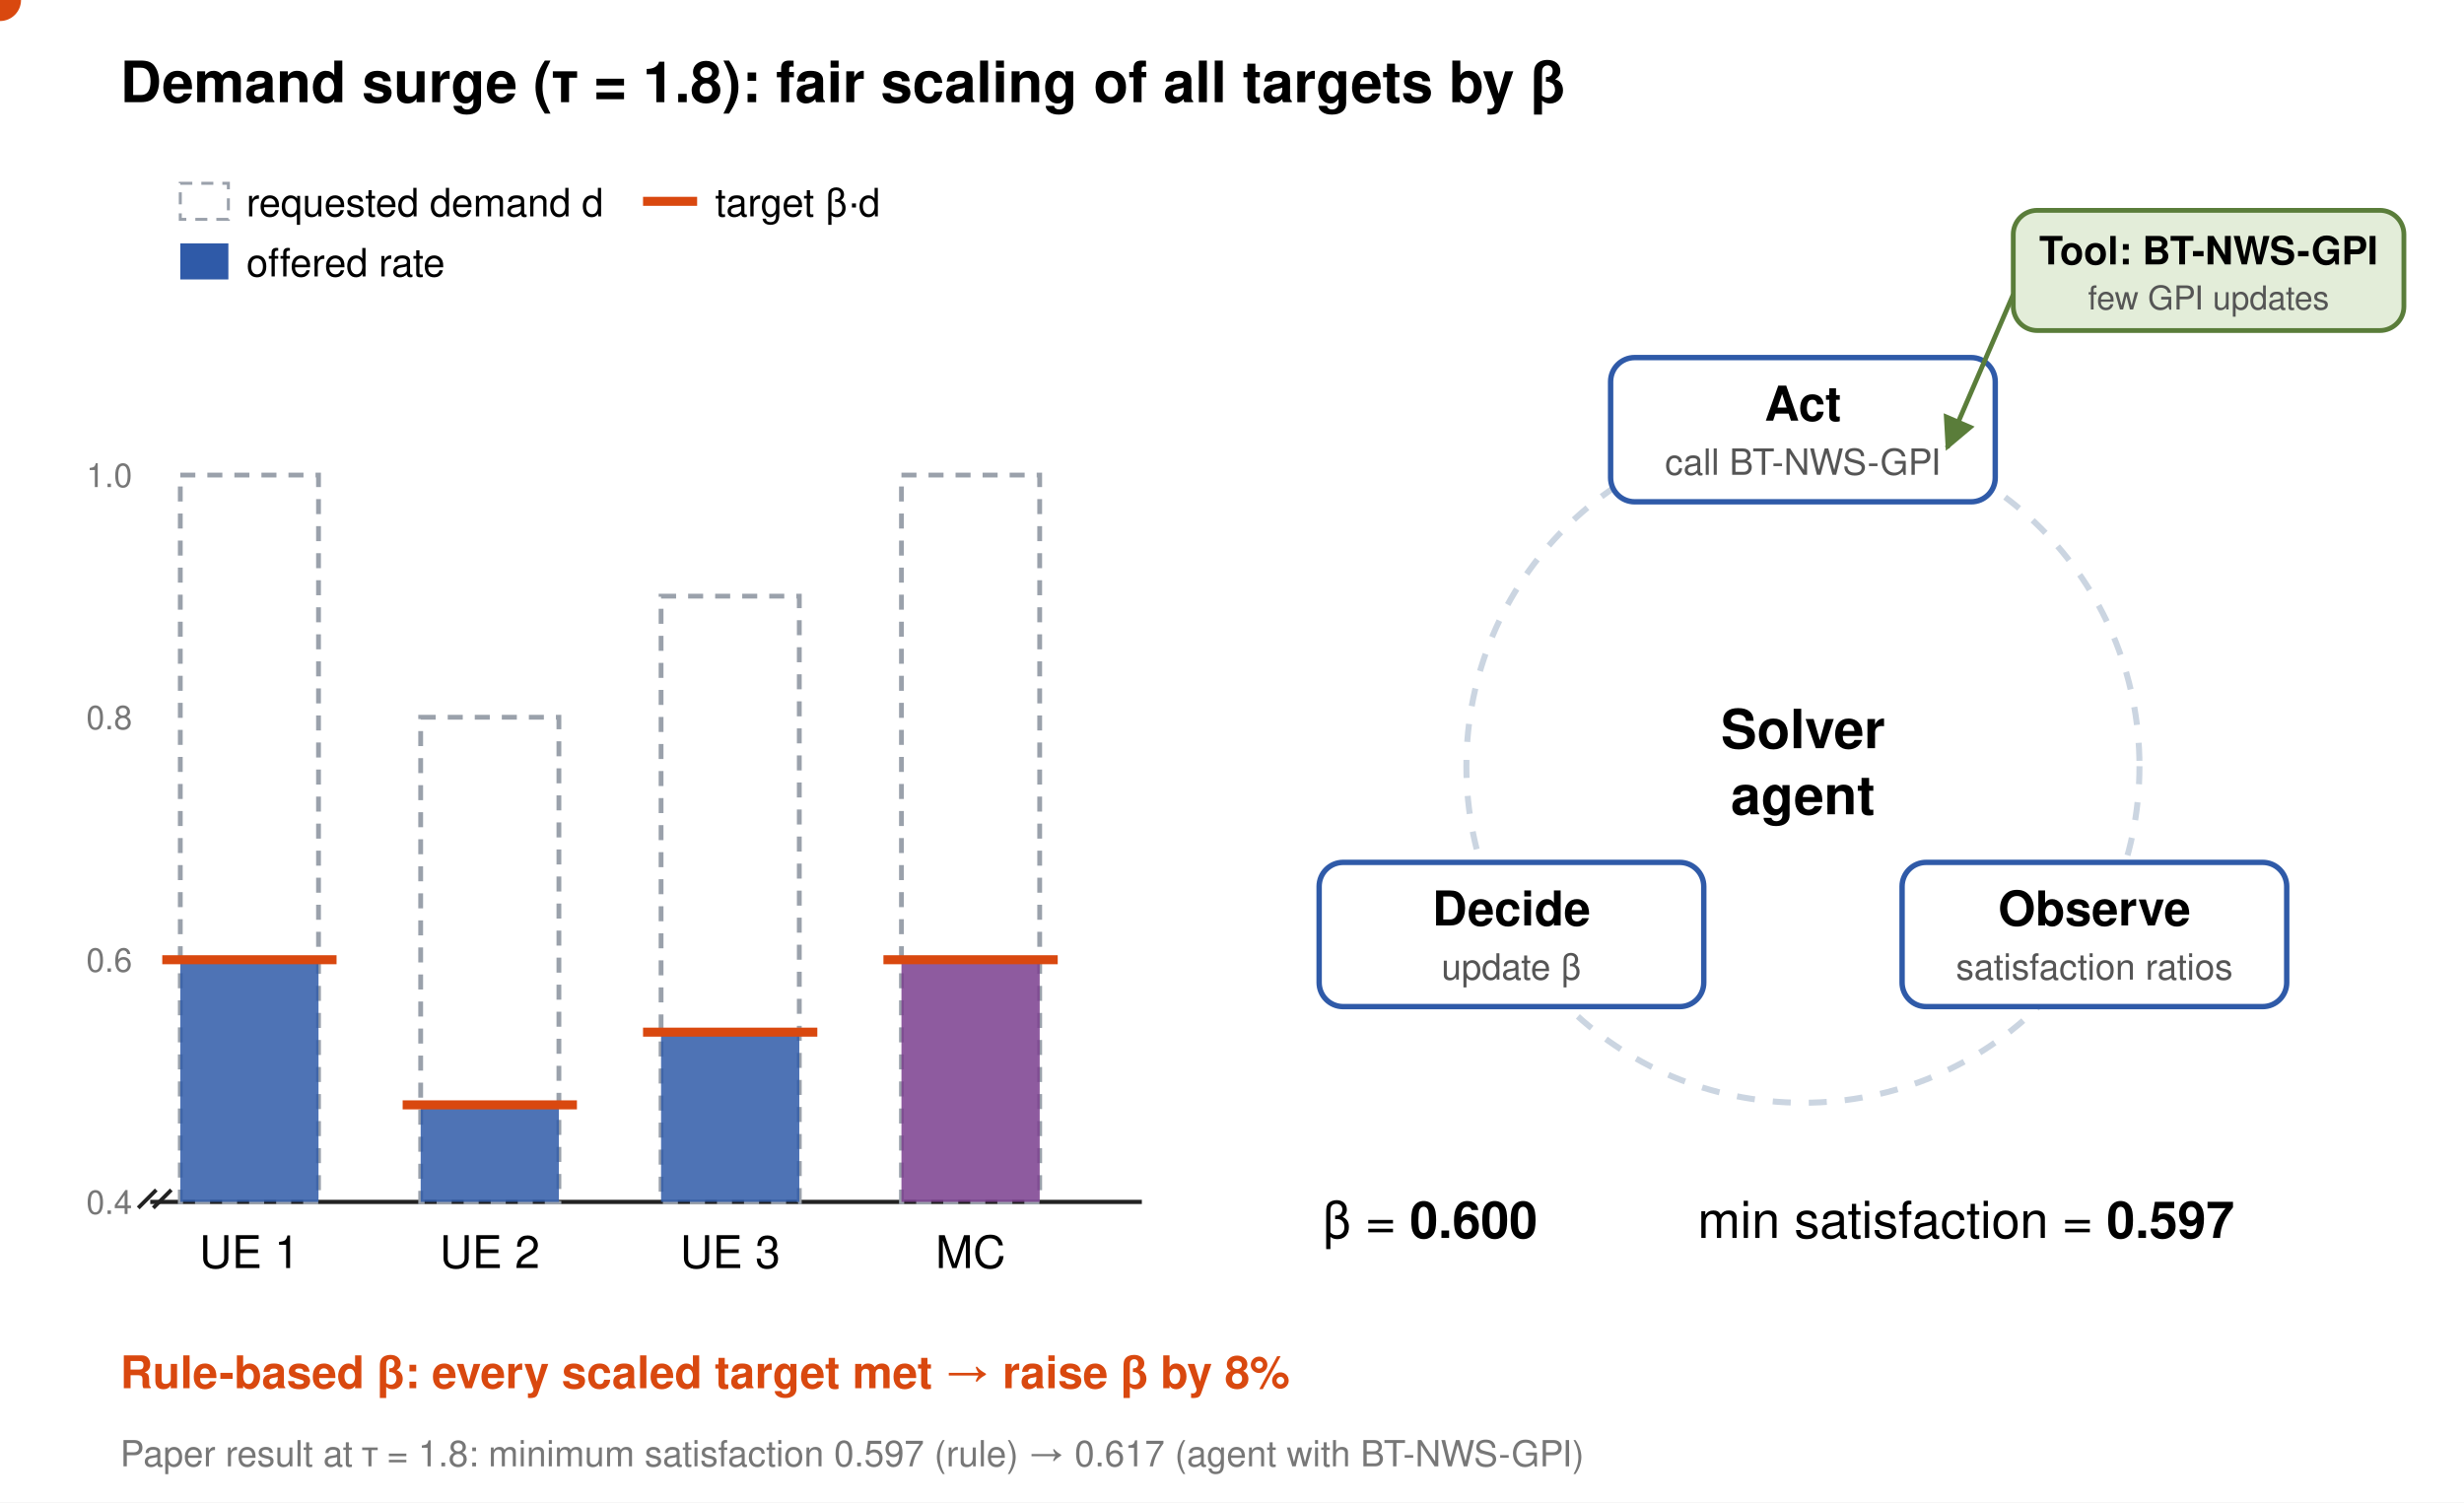
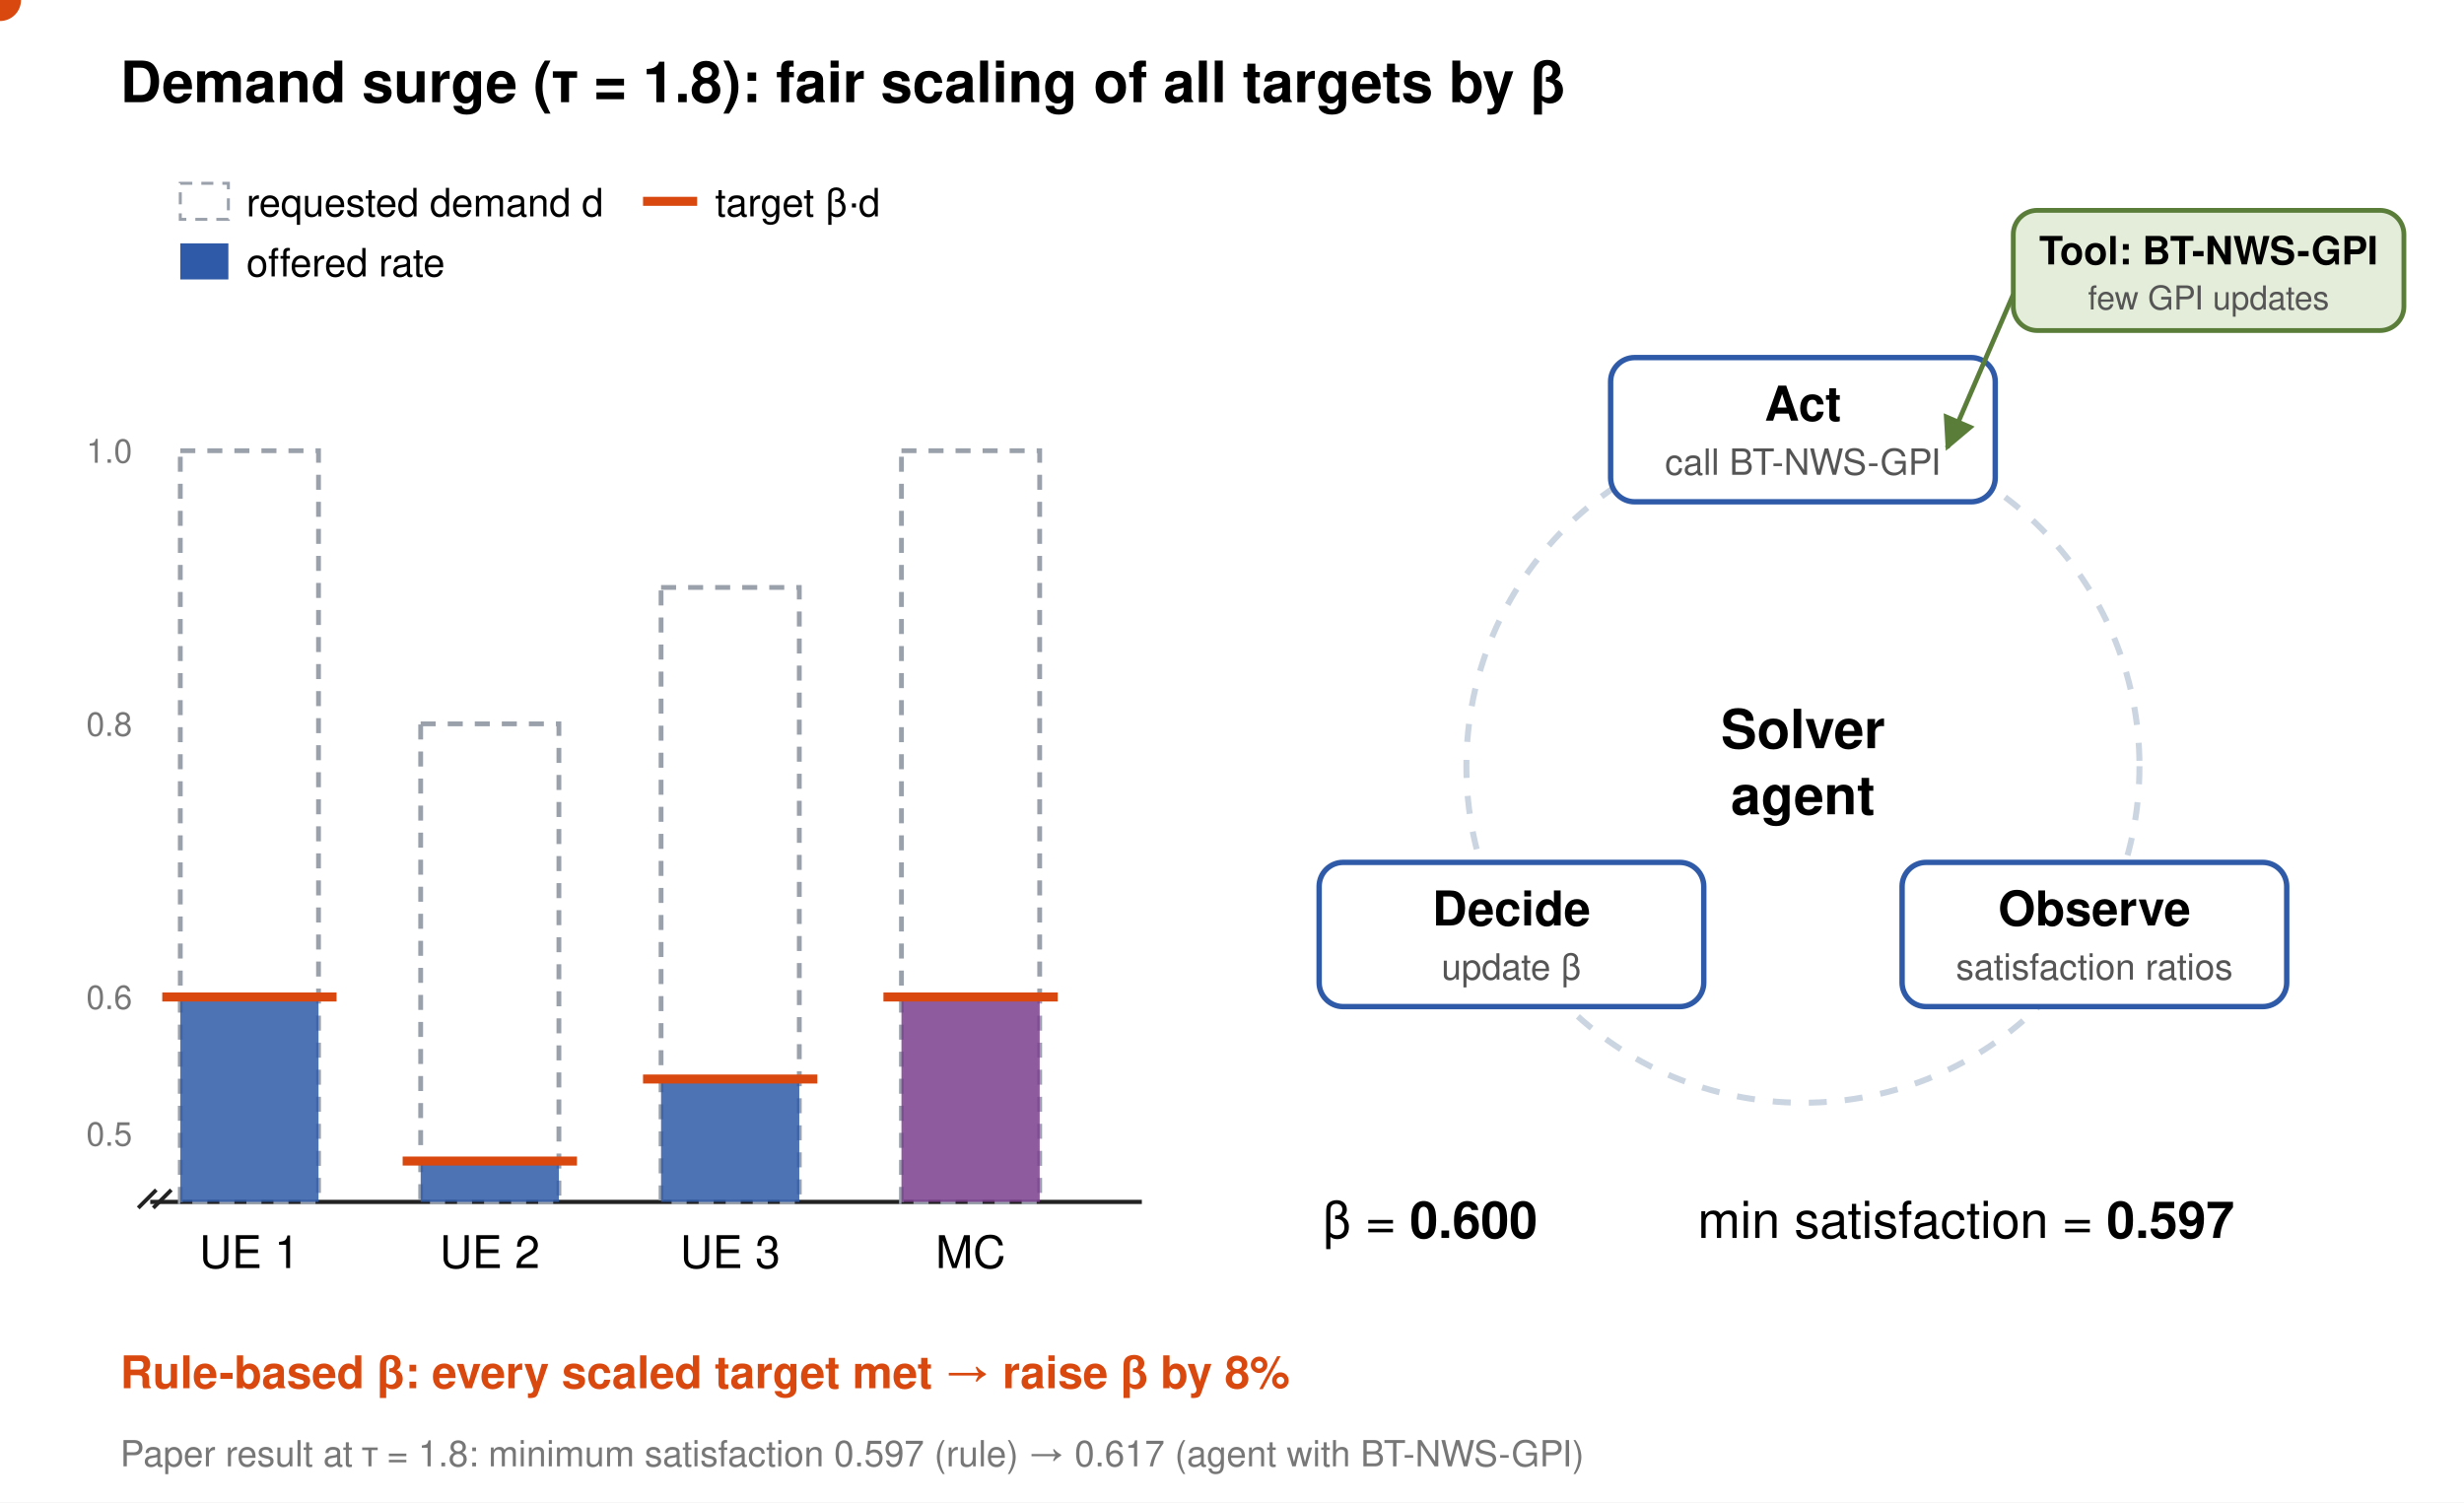
<svg xmlns="http://www.w3.org/2000/svg" viewBox="0 0 820 500" font-family="Helvetica, Arial, sans-serif">
  <defs>
    <marker id="ar" viewBox="0 0 10 10" refX="9" refY="5" markerWidth="7" markerHeight="7" orient="auto">
      <path d="M0 0L10 5L0 10z" fill="#5a7d3a" />
    </marker>
  </defs>
  <rect width="820" height="500" fill="#fff" />
  <text x="40" y="34" font-size="19" font-weight="bold">Demand surge (τ = 1.8): fair scaling of all targets by β</text>
  <line x1="50" y1="400" x2="380" y2="400" stroke="#222" stroke-width="1.4" />
-   <rect x="60" y="158.1" width="46" height="241.9" fill="none" stroke="#9aa1ab" stroke-width="1.6" stroke-dasharray="5 4" />
-   <rect x="60" y="319.4" width="46" height="80.6" fill="#2f5aa8" opacity=".85">
-     <animate attributeName="height" dur="12.0s" repeatCount="indefinite" keyTimes="0;0.25;0.279;0.5;0.529;0.75;0.779;1" values="80.65;80.65;96.77;96.77;89.52;89.52;89.52;89.52" />
-     <animate attributeName="y" dur="12.0s" repeatCount="indefinite" keyTimes="0;0.25;0.279;0.5;0.529;0.75;0.779;1" values="319.35;319.35;303.23;303.23;310.48;310.48;310.48;310.48" />
+   <rect x="60" y="150.0" width="46" height="250.0" fill="none" stroke="#9aa1ab" stroke-width="1.6" stroke-dasharray="5 4" />
+   <rect x="60" y="331.8" width="46" height="68.2" fill="#2f5aa8" opacity=".85">
+     <animate attributeName="height" dur="12.0s" repeatCount="indefinite" keyTimes="0;0.25;0.279;0.5;0.529;0.75;0.779;1" values="68.18;68.18;86.36;86.36;78.18;78.18;78.18;78.18" />
+     <animate attributeName="y" dur="12.0s" repeatCount="indefinite" keyTimes="0;0.25;0.279;0.5;0.529;0.75;0.779;1" values="331.82;331.82;313.64;313.64;321.82;321.82;321.82;321.82" />
  </rect>
-   <line x1="54" x2="112" y1="319.4" y2="319.4" stroke="#d9480f" stroke-width="1.5" stroke-dasharray="4 3" opacity="0">
+   <line x1="54" x2="112" y1="331.8" y2="331.8" stroke="#d9480f" stroke-width="1.5" stroke-dasharray="4 3" opacity="0">
    <animate attributeName="opacity" dur="12.0s" repeatCount="indefinite" calcMode="discrete" keyTimes="0;0.25;0.499;1" values="0;1;0;0" />
  </line>
-   <line x1="54" x2="112" y1="300.0" y2="300.0" stroke="#d9480f" stroke-width="1.5" stroke-dasharray="4 3" opacity="0">
+   <line x1="54" x2="112" y1="310.0" y2="310.0" stroke="#d9480f" stroke-width="1.5" stroke-dasharray="4 3" opacity="0">
    <animate attributeName="opacity" dur="12.0s" repeatCount="indefinite" calcMode="discrete" keyTimes="0;0.5;0.75;1" values="0;1;0;0" />
  </line>
-   <line x1="54" x2="112" y1="319.4" y2="319.4" stroke="#d9480f" stroke-width="3">
-     <animate attributeName="y1" dur="12.0s" repeatCount="indefinite" keyTimes="0;0.25;0.333;0.5;0.583;0.75;0.833;1" values="319.35;319.35;300.00;300.00;309.68;309.68;309.68;309.68" calcMode="spline" keySplines="0 0 1 1;.4 0 .2 1;0 0 1 1;.4 0 .2 1;0 0 1 1;.4 0 .2 1;0 0 1 1" />
-     <animate attributeName="y2" dur="12.0s" repeatCount="indefinite" keyTimes="0;0.25;0.333;0.5;0.583;0.75;0.833;1" values="319.35;319.35;300.00;300.00;309.68;309.68;309.68;309.68" calcMode="spline" keySplines="0 0 1 1;.4 0 .2 1;0 0 1 1;.4 0 .2 1;0 0 1 1;.4 0 .2 1;0 0 1 1" />
+   <line x1="54" x2="112" y1="331.8" y2="331.8" stroke="#d9480f" stroke-width="3">
+     <animate attributeName="y1" dur="12.0s" repeatCount="indefinite" keyTimes="0;0.25;0.333;0.5;0.583;0.75;0.833;1" values="331.82;331.82;310.00;310.00;320.91;320.91;320.91;320.91" calcMode="spline" keySplines="0 0 1 1;.4 0 .2 1;0 0 1 1;.4 0 .2 1;0 0 1 1;.4 0 .2 1;0 0 1 1" />
+     <animate attributeName="y2" dur="12.0s" repeatCount="indefinite" keyTimes="0;0.25;0.333;0.5;0.583;0.75;0.833;1" values="331.82;331.82;310.00;310.00;320.91;320.91;320.91;320.91" calcMode="spline" keySplines="0 0 1 1;.4 0 .2 1;0 0 1 1;.4 0 .2 1;0 0 1 1;.4 0 .2 1;0 0 1 1" />
  </line>
  <text x="83.0" y="422" font-size="15" text-anchor="middle">UE 1</text>
-   <rect x="140" y="238.7" width="46" height="161.3" fill="none" stroke="#9aa1ab" stroke-width="1.6" stroke-dasharray="5 4" />
-   <rect x="140" y="367.7" width="46" height="32.3" fill="#2f5aa8" opacity=".85">
-     <animate attributeName="height" dur="12.0s" repeatCount="indefinite" keyTimes="0;0.25;0.279;0.5;0.529;0.75;0.779;1" values="32.26;32.26;48.39;48.39;40.32;40.32;40.32;40.32" />
-     <animate attributeName="y" dur="12.0s" repeatCount="indefinite" keyTimes="0;0.25;0.279;0.5;0.529;0.75;0.779;1" values="367.74;367.74;351.61;351.61;359.68;359.68;359.68;359.68" />
+   <rect x="140" y="240.9" width="46" height="159.1" fill="none" stroke="#9aa1ab" stroke-width="1.6" stroke-dasharray="5 4" />
+   <rect x="140" y="386.4" width="46" height="13.6" fill="#2f5aa8" opacity=".85">
+     <animate attributeName="height" dur="12.0s" repeatCount="indefinite" keyTimes="0;0.25;0.279;0.5;0.529;0.75;0.779;1" values="13.64;13.64;31.82;31.82;22.73;22.73;22.73;22.73" />
+     <animate attributeName="y" dur="12.0s" repeatCount="indefinite" keyTimes="0;0.25;0.279;0.5;0.529;0.75;0.779;1" values="386.36;386.36;368.18;368.18;377.27;377.27;377.27;377.27" />
  </rect>
-   <line x1="134" x2="192" y1="367.7" y2="367.7" stroke="#d9480f" stroke-width="1.5" stroke-dasharray="4 3" opacity="0">
+   <line x1="134" x2="192" y1="386.4" y2="386.4" stroke="#d9480f" stroke-width="1.5" stroke-dasharray="4 3" opacity="0">
    <animate attributeName="opacity" dur="12.0s" repeatCount="indefinite" calcMode="discrete" keyTimes="0;0.25;0.499;1" values="0;1;0;0" />
  </line>
-   <line x1="134" x2="192" y1="352.3" y2="352.3" stroke="#d9480f" stroke-width="1.5" stroke-dasharray="4 3" opacity="0">
+   <line x1="134" x2="192" y1="368.9" y2="368.9" stroke="#d9480f" stroke-width="1.5" stroke-dasharray="4 3" opacity="0">
    <animate attributeName="opacity" dur="12.0s" repeatCount="indefinite" calcMode="discrete" keyTimes="0;0.5;0.75;1" values="0;1;0;0" />
  </line>
-   <line x1="134" x2="192" y1="367.7" y2="367.7" stroke="#d9480f" stroke-width="3">
-     <animate attributeName="y1" dur="12.0s" repeatCount="indefinite" keyTimes="0;0.25;0.333;0.5;0.583;0.75;0.833;1" values="367.74;367.74;352.26;352.26;360.00;360.00;360.00;360.00" calcMode="spline" keySplines="0 0 1 1;.4 0 .2 1;0 0 1 1;.4 0 .2 1;0 0 1 1;.4 0 .2 1;0 0 1 1" />
-     <animate attributeName="y2" dur="12.0s" repeatCount="indefinite" keyTimes="0;0.25;0.333;0.5;0.583;0.75;0.833;1" values="367.74;367.74;352.26;352.26;360.00;360.00;360.00;360.00" calcMode="spline" keySplines="0 0 1 1;.4 0 .2 1;0 0 1 1;.4 0 .2 1;0 0 1 1;.4 0 .2 1;0 0 1 1" />
+   <line x1="134" x2="192" y1="386.4" y2="386.4" stroke="#d9480f" stroke-width="3">
+     <animate attributeName="y1" dur="12.0s" repeatCount="indefinite" keyTimes="0;0.25;0.333;0.5;0.583;0.75;0.833;1" values="386.36;386.36;368.91;368.91;377.64;377.64;377.64;377.64" calcMode="spline" keySplines="0 0 1 1;.4 0 .2 1;0 0 1 1;.4 0 .2 1;0 0 1 1;.4 0 .2 1;0 0 1 1" />
+     <animate attributeName="y2" dur="12.0s" repeatCount="indefinite" keyTimes="0;0.25;0.333;0.5;0.583;0.75;0.833;1" values="386.36;386.36;368.91;368.91;377.64;377.64;377.64;377.64" calcMode="spline" keySplines="0 0 1 1;.4 0 .2 1;0 0 1 1;.4 0 .2 1;0 0 1 1;.4 0 .2 1;0 0 1 1" />
  </line>
  <text x="163.0" y="422" font-size="15" text-anchor="middle">UE 2</text>
-   <rect x="220" y="198.4" width="46" height="201.6" fill="none" stroke="#9aa1ab" stroke-width="1.6" stroke-dasharray="5 4" />
-   <rect x="220" y="343.5" width="46" height="56.5" fill="#2f5aa8" opacity=".85">
-     <animate attributeName="height" dur="12.0s" repeatCount="indefinite" keyTimes="0;0.25;0.279;0.5;0.529;0.75;0.779;1" values="56.45;56.45;60.48;60.48;63.31;63.31;63.31;63.31" />
-     <animate attributeName="y" dur="12.0s" repeatCount="indefinite" keyTimes="0;0.25;0.279;0.5;0.529;0.75;0.779;1" values="343.55;343.55;339.52;339.52;336.69;336.69;336.69;336.69" />
+   <rect x="220" y="195.5" width="46" height="204.5" fill="none" stroke="#9aa1ab" stroke-width="1.6" stroke-dasharray="5 4" />
+   <rect x="220" y="359.1" width="46" height="40.9" fill="#2f5aa8" opacity=".85">
+     <animate attributeName="height" dur="12.0s" repeatCount="indefinite" keyTimes="0;0.25;0.279;0.5;0.529;0.75;0.779;1" values="40.91;40.91;45.45;45.45;48.64;48.64;48.64;48.64" />
+     <animate attributeName="y" dur="12.0s" repeatCount="indefinite" keyTimes="0;0.25;0.279;0.5;0.529;0.75;0.779;1" values="359.09;359.09;354.55;354.55;351.36;351.36;351.36;351.36" />
  </rect>
-   <line x1="214" x2="272" y1="343.5" y2="343.5" stroke="#d9480f" stroke-width="1.5" stroke-dasharray="4 3" opacity="0">
+   <line x1="214" x2="272" y1="359.1" y2="359.1" stroke="#d9480f" stroke-width="1.5" stroke-dasharray="4 3" opacity="0">
    <animate attributeName="opacity" dur="12.0s" repeatCount="indefinite" calcMode="discrete" keyTimes="0;0.25;0.499;1" values="0;1;0;0" />
  </line>
-   <line x1="214" x2="272" y1="326.1" y2="326.1" stroke="#d9480f" stroke-width="1.5" stroke-dasharray="4 3" opacity="0">
+   <line x1="214" x2="272" y1="339.5" y2="339.5" stroke="#d9480f" stroke-width="1.5" stroke-dasharray="4 3" opacity="0">
    <animate attributeName="opacity" dur="12.0s" repeatCount="indefinite" calcMode="discrete" keyTimes="0;0.5;0.75;1" values="0;1;0;0" />
  </line>
-   <line x1="214" x2="272" y1="343.5" y2="343.5" stroke="#d9480f" stroke-width="3">
-     <animate attributeName="y1" dur="12.0s" repeatCount="indefinite" keyTimes="0;0.25;0.333;0.5;0.583;0.75;0.833;1" values="343.55;343.55;326.13;326.13;334.84;334.84;334.84;334.84" calcMode="spline" keySplines="0 0 1 1;.4 0 .2 1;0 0 1 1;.4 0 .2 1;0 0 1 1;.4 0 .2 1;0 0 1 1" />
-     <animate attributeName="y2" dur="12.0s" repeatCount="indefinite" keyTimes="0;0.25;0.333;0.5;0.583;0.75;0.833;1" values="343.55;343.55;326.13;326.13;334.84;334.84;334.84;334.84" calcMode="spline" keySplines="0 0 1 1;.4 0 .2 1;0 0 1 1;.4 0 .2 1;0 0 1 1;.4 0 .2 1;0 0 1 1" />
+   <line x1="214" x2="272" y1="359.1" y2="359.1" stroke="#d9480f" stroke-width="3">
+     <animate attributeName="y1" dur="12.0s" repeatCount="indefinite" keyTimes="0;0.25;0.333;0.5;0.583;0.75;0.833;1" values="359.09;359.09;339.45;339.45;349.27;349.27;349.27;349.27" calcMode="spline" keySplines="0 0 1 1;.4 0 .2 1;0 0 1 1;.4 0 .2 1;0 0 1 1;.4 0 .2 1;0 0 1 1" />
+     <animate attributeName="y2" dur="12.0s" repeatCount="indefinite" keyTimes="0;0.25;0.333;0.5;0.583;0.75;0.833;1" values="359.09;359.09;339.45;339.45;349.27;349.27;349.27;349.27" calcMode="spline" keySplines="0 0 1 1;.4 0 .2 1;0 0 1 1;.4 0 .2 1;0 0 1 1;.4 0 .2 1;0 0 1 1" />
  </line>
  <text x="243.0" y="422" font-size="15" text-anchor="middle">UE 3</text>
-   <rect x="300" y="158.1" width="46" height="241.9" fill="none" stroke="#9aa1ab" stroke-width="1.6" stroke-dasharray="5 4" />
-   <rect x="300" y="320.6" width="46" height="79.4" fill="#7a3e8e" opacity=".85">
-     <animate attributeName="height" dur="12.0s" repeatCount="indefinite" keyTimes="0;0.25;0.279;0.5;0.529;0.75;0.779;1" values="79.44;79.44;80.65;80.65;87.50;87.50;87.50;87.50" />
-     <animate attributeName="y" dur="12.0s" repeatCount="indefinite" keyTimes="0;0.25;0.279;0.5;0.529;0.75;0.779;1" values="320.56;320.56;319.35;319.35;312.50;312.50;312.50;312.50" />
+   <rect x="300" y="150.0" width="46" height="250.0" fill="none" stroke="#9aa1ab" stroke-width="1.6" stroke-dasharray="5 4" />
+   <rect x="300" y="333.2" width="46" height="66.8" fill="#7a3e8e" opacity=".85">
+     <animate attributeName="height" dur="12.0s" repeatCount="indefinite" keyTimes="0;0.25;0.279;0.5;0.529;0.75;0.779;1" values="66.82;66.82;68.18;68.18;75.91;75.91;75.91;75.91" />
+     <animate attributeName="y" dur="12.0s" repeatCount="indefinite" keyTimes="0;0.25;0.279;0.5;0.529;0.75;0.779;1" values="333.18;333.18;331.82;331.82;324.09;324.09;324.09;324.09" />
  </rect>
-   <line x1="294" x2="352" y1="319.4" y2="319.4" stroke="#d9480f" stroke-width="1.5" stroke-dasharray="4 3" opacity="0">
+   <line x1="294" x2="352" y1="331.8" y2="331.8" stroke="#d9480f" stroke-width="1.5" stroke-dasharray="4 3" opacity="0">
    <animate attributeName="opacity" dur="12.0s" repeatCount="indefinite" calcMode="discrete" keyTimes="0;0.25;0.499;1" values="0;1;0;0" />
  </line>
-   <line x1="294" x2="352" y1="300.0" y2="300.0" stroke="#d9480f" stroke-width="1.5" stroke-dasharray="4 3" opacity="0">
+   <line x1="294" x2="352" y1="310.0" y2="310.0" stroke="#d9480f" stroke-width="1.5" stroke-dasharray="4 3" opacity="0">
    <animate attributeName="opacity" dur="12.0s" repeatCount="indefinite" calcMode="discrete" keyTimes="0;0.5;0.75;1" values="0;1;0;0" />
  </line>
-   <line x1="294" x2="352" y1="319.4" y2="319.4" stroke="#d9480f" stroke-width="3">
-     <animate attributeName="y1" dur="12.0s" repeatCount="indefinite" keyTimes="0;0.25;0.333;0.5;0.583;0.75;0.833;1" values="319.35;319.35;300.00;300.00;309.68;309.68;309.68;309.68" calcMode="spline" keySplines="0 0 1 1;.4 0 .2 1;0 0 1 1;.4 0 .2 1;0 0 1 1;.4 0 .2 1;0 0 1 1" />
-     <animate attributeName="y2" dur="12.0s" repeatCount="indefinite" keyTimes="0;0.25;0.333;0.5;0.583;0.75;0.833;1" values="319.35;319.35;300.00;300.00;309.68;309.68;309.68;309.68" calcMode="spline" keySplines="0 0 1 1;.4 0 .2 1;0 0 1 1;.4 0 .2 1;0 0 1 1;.4 0 .2 1;0 0 1 1" />
+   <line x1="294" x2="352" y1="331.8" y2="331.8" stroke="#d9480f" stroke-width="3">
+     <animate attributeName="y1" dur="12.0s" repeatCount="indefinite" keyTimes="0;0.25;0.333;0.5;0.583;0.75;0.833;1" values="331.82;331.82;310.00;310.00;320.91;320.91;320.91;320.91" calcMode="spline" keySplines="0 0 1 1;.4 0 .2 1;0 0 1 1;.4 0 .2 1;0 0 1 1;.4 0 .2 1;0 0 1 1" />
+     <animate attributeName="y2" dur="12.0s" repeatCount="indefinite" keyTimes="0;0.25;0.333;0.5;0.583;0.75;0.833;1" values="331.82;331.82;310.00;310.00;320.91;320.91;320.91;320.91" calcMode="spline" keySplines="0 0 1 1;.4 0 .2 1;0 0 1 1;.4 0 .2 1;0 0 1 1;.4 0 .2 1;0 0 1 1" />
  </line>
  <text x="323.0" y="422" font-size="15" text-anchor="middle">MC</text>
-   <text x="44" y="404.0" font-size="11" fill="#777" text-anchor="end">0.4</text>
-   <text x="44" y="323.4" font-size="11" fill="#777" text-anchor="end">0.6</text>
-   <text x="44" y="242.7" font-size="11" fill="#777" text-anchor="end">0.8</text>
-   <text x="44" y="162.1" font-size="11" fill="#777" text-anchor="end">1.0</text>
+   <text x="44" y="381.3" font-size="11" fill="#777" text-anchor="end">0.5</text>
+   <text x="44" y="335.8" font-size="11" fill="#777" text-anchor="end">0.6</text>
+   <text x="44" y="244.9" font-size="11" fill="#777" text-anchor="end">0.8</text>
+   <text x="44" y="154.0" font-size="11" fill="#777" text-anchor="end">1.0</text>
  <path d="M46 402 l6 -6 M51 402 l6 -6" stroke="#222" stroke-width="1.3" />
  <g opacity="0">
    <animate attributeName="opacity" dur="12.0s" repeatCount="indefinite" calcMode="discrete" keyTimes="0;0.25;0.499;1" values="0;1;0;0" />
    <rect x="250" y="96" width="120" height="28" rx="14" fill="#d9480f" />
    <text x="310" y="115" font-size="14" font-weight="bold" fill="#fff" text-anchor="middle">target ↑ +8%</text>
  </g>
  <g opacity="0">
    <animate attributeName="opacity" dur="12.0s" repeatCount="indefinite" calcMode="discrete" keyTimes="0;0.5;0.75;1" values="0;1;0;0" />
    <rect x="250" y="96" width="120" height="28" rx="14" fill="#d9480f" />
    <text x="310" y="115" font-size="14" font-weight="bold" fill="#fff" text-anchor="middle">target ↓ −3.7%</text>
  </g>
  <rect x="60" y="61" width="16" height="12" fill="none" stroke="#9aa1ab" stroke-dasharray="4 3" />
  <text x="82" y="72" font-size="13">requested demand d</text>
  <line x1="214" y1="67" x2="232" y2="67" stroke="#d9480f" stroke-width="3" />
  <text x="238" y="72" font-size="13">target β·d</text>
  <rect x="60" y="81" width="16" height="12" fill="#2f5aa8" />
  <text x="82" y="92" font-size="13">offered rate</text>
  <circle cx="600" cy="255" r="112" fill="none" stroke="#cbd5e1" stroke-width="2" stroke-dasharray="6 6" />
  <text x="600" y="249" font-size="18" font-weight="bold" text-anchor="middle">Solver</text>
  <text x="600" y="271" font-size="18" font-weight="bold" text-anchor="middle">agent</text>
  <rect x="536.0" y="119.0" width="128" height="48" rx="8" stroke="#2f5aa8" stroke-width="1.8" fill="#fff">
    <animate attributeName="fill" dur="12.0s" repeatCount="indefinite" calcMode="discrete" keyTimes="0;0;0.083;0.25;0.333;0.5;0.583;1" values="#ffffff;#dbe6f6;#ffffff;#dbe6f6;#ffffff;#dbe6f6;#ffffff;#ffffff" />
  </rect>
  <text x="600.0" y="140.0" font-size="16" font-weight="bold" text-anchor="middle">Act</text>
  <text x="600.0" y="158.0" font-size="12" fill="#555" text-anchor="middle">call BT-NWS-GPI</text>
  <rect x="633.0" y="287.0" width="128" height="48" rx="8" stroke="#2f5aa8" stroke-width="1.8" fill="#fff">
    <animate attributeName="fill" dur="12.0s" repeatCount="indefinite" calcMode="discrete" keyTimes="0;0.083;0.167;0.333;0.417;0.583;0.667;1" values="#ffffff;#dbe6f6;#ffffff;#dbe6f6;#ffffff;#dbe6f6;#ffffff;#ffffff" />
  </rect>
  <text x="697.0" y="308.0" font-size="16" font-weight="bold" text-anchor="middle">Observe</text>
  <text x="697.0" y="326.0" font-size="12" fill="#555" text-anchor="middle">satisfaction ratios</text>
  <rect x="439.0" y="287.0" width="128" height="48" rx="8" stroke="#2f5aa8" stroke-width="1.8" fill="#fff">
    <animate attributeName="fill" dur="12.0s" repeatCount="indefinite" calcMode="discrete" keyTimes="0;0.167;0.25;0.417;0.5;0.667;0.75;1" values="#ffffff;#dbe6f6;#ffffff;#dbe6f6;#ffffff;#dbe6f6;#ffffff;#ffffff" />
  </rect>
  <text x="503.0" y="308.0" font-size="16" font-weight="bold" text-anchor="middle">Decide</text>
  <text x="503.0" y="326.0" font-size="12" fill="#555" text-anchor="middle">update β</text>
  <circle r="7" fill="#d9480f">
    <animateMotion dur="3s" repeatCount="indefinite" path="M600 143 A112 112 0 1 1 599.99 143" />
    <animate attributeName="opacity" dur="12.0s" repeatCount="indefinite" calcMode="discrete" keyTimes="0;0.75;1" values="1;0;0" />
  </circle>
  <rect x="670" y="70" width="130" height="40" rx="8" fill="#e3edd9" stroke="#5a7d3a" stroke-width="1.6" />
  <text x="735" y="88" font-size="13" font-weight="bold" text-anchor="middle">Tool: BT-NWS-GPI</text>
  <text x="735" y="103" font-size="11" fill="#555" text-anchor="middle">few GPI updates</text>
  <path d="M670 98 L648 149" stroke="#5a7d3a" stroke-width="1.6" fill="none" marker-end="url(#ar)" />
  <g opacity="1">
    <animate attributeName="opacity" dur="12.0s" repeatCount="indefinite" calcMode="discrete" keyTimes="0;0.249;1" values="1;0;0" />
    <text x="40" y="462" font-size="15" fill="#d9480f" font-weight="bold">Rule-based β: every scaled target met → raise β by 8%</text>
    <text x="440" y="412" font-size="17">β = <tspan font-weight="bold">0.600</tspan>
    </text>
    <text x="565" y="412" font-size="17">min satisfaction = <tspan font-weight="bold">0.597</tspan>
    </text>
  </g>
  <g opacity="0">
    <animate attributeName="opacity" dur="12.0s" repeatCount="indefinite" calcMode="discrete" keyTimes="0;0.25;0.499;1" values="0;1;0;0" />
    <text x="40" y="462" font-size="15" fill="#d9480f" font-weight="bold">A message falls below 98% of its target → β ← midpoint(β, min ratio)</text>
    <text x="440" y="412" font-size="17">β = <tspan font-weight="bold">0.648</tspan>
    </text>
    <text x="565" y="412" font-size="17">min satisfaction = <tspan font-weight="bold">0.600</tspan>
    </text>
  </g>
  <g opacity="0">
    <animate attributeName="opacity" dur="12.0s" repeatCount="indefinite" calcMode="discrete" keyTimes="0;0.5;0.75;1" values="0;1;0;0" />
    <text x="40" y="462" font-size="15" fill="#d9480f" font-weight="bold">All scaled targets met with the corrected β</text>
    <text x="440" y="412" font-size="17">β = <tspan font-weight="bold">0.624</tspan>
    </text>
    <text x="565" y="412" font-size="17">min satisfaction = <tspan font-weight="bold">0.617</tspan>
    </text>
  </g>
  <g opacity="0">
    <animate attributeName="opacity" dur="12.0s" repeatCount="indefinite" calcMode="discrete" keyTimes="0;0.75;1" values="0;1;1" />
    <text x="40" y="462" font-size="15" fill="#d9480f" font-weight="bold">Return the best solution: higher worst-case satisfaction than the rule</text>
    <text x="440" y="412" font-size="17">β = <tspan font-weight="bold">0.624</tspan>
    </text>
    <text x="565" y="412" font-size="17">min satisfaction = <tspan font-weight="bold">0.617</tspan>
    </text>
  </g>
  <text x="40" y="488" font-size="12" fill="#777">Paper result at τ = 1.8: minimum satisfaction 0.597 (rule) → 0.617 (agent with BT-NWS-GPI)</text>
</svg>
